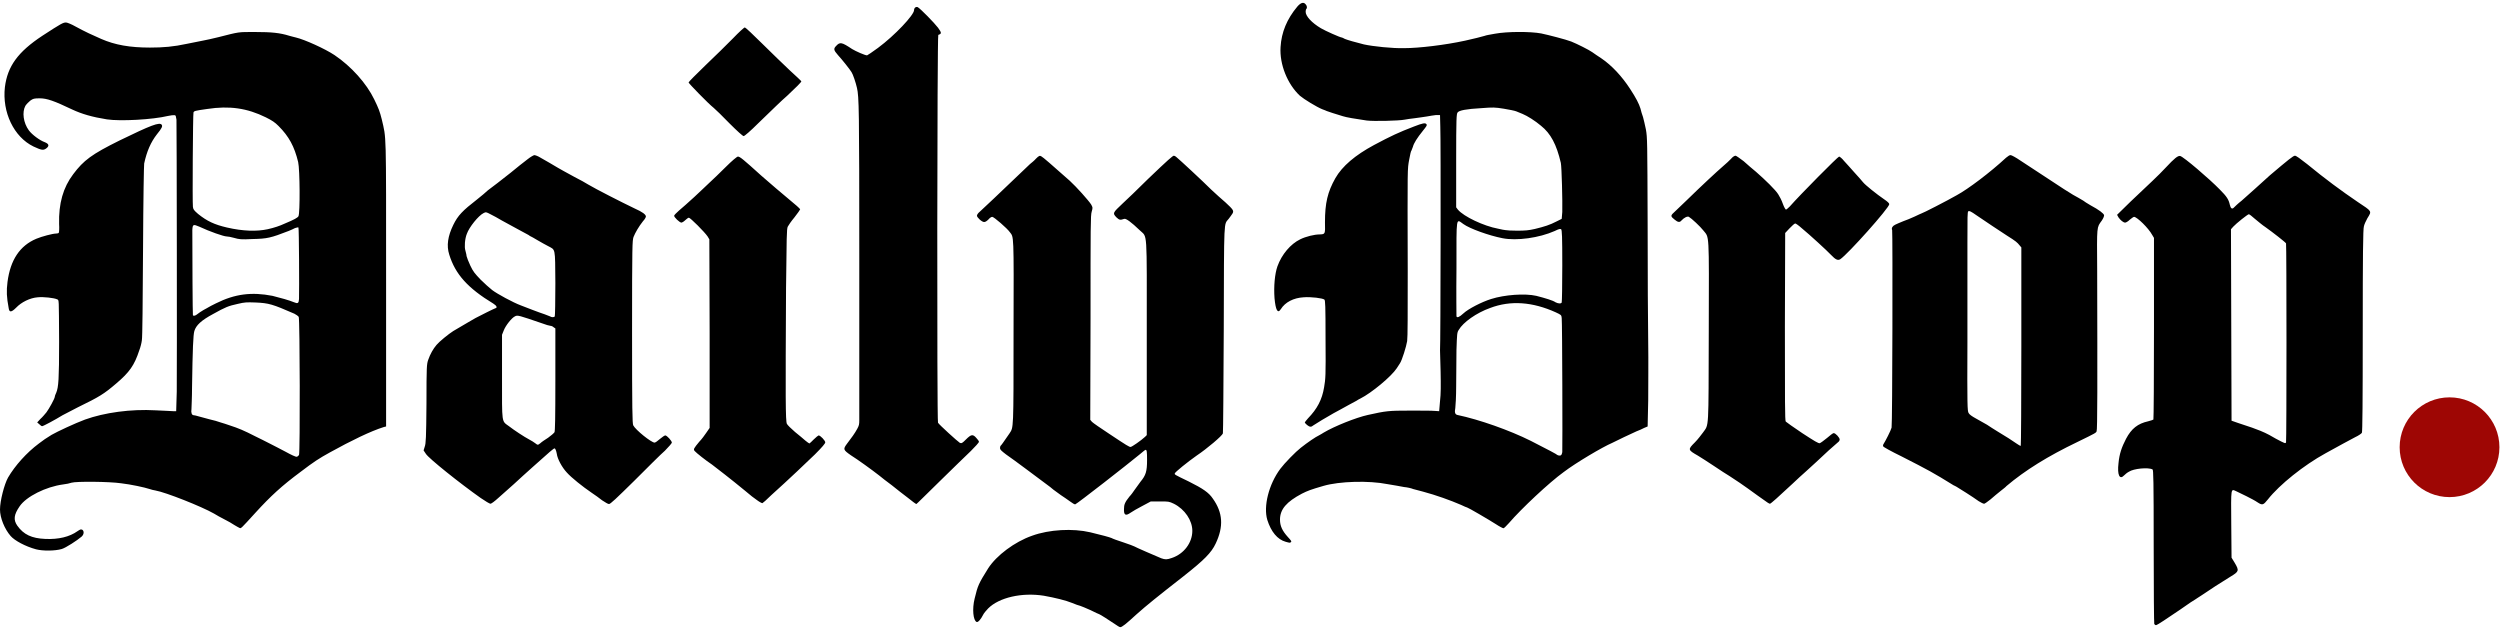
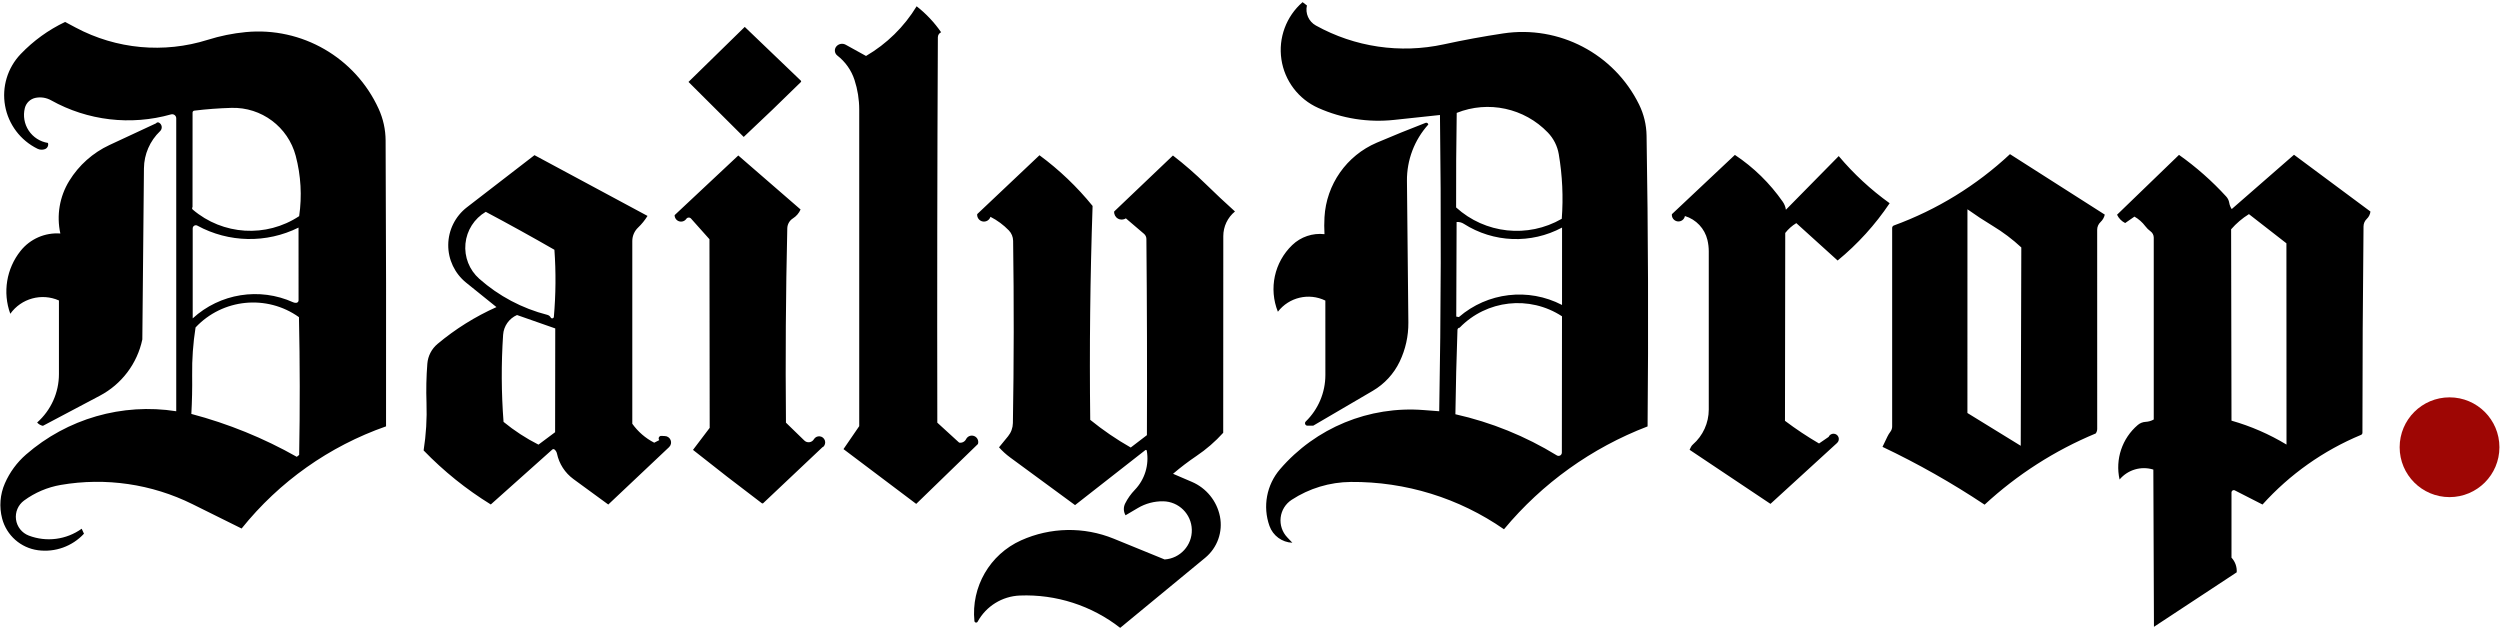
<svg xmlns="http://www.w3.org/2000/svg" viewBox="14 13 867 218" role="img" aria-label="DailyDrop.">
-   <path fill="currentColor" d="M400.6 229.4c-1.6-1.1-5.2-3.4-5.4-3.4-.1 0-1.4-.6-3-1.4-1.6-.7-3.2-1.4-3.6-1.5-.4-.1-1.7-.5-2.8-1-2.2-.9-5.9-1.8-9.8-2.5-7.6-1.2-15.5.6-19.3 4.4-.7.7-1.6 1.8-1.8 2.3-.7 1.4-1.7 2.6-2.2 2.4-1.2-.5-1.6-4.5-.7-8.1 1.1-4.6 1.4-5.2 4.7-10.5 2.9-4.5 9.2-9.2 15.2-11.3 6-2.2 14.2-2.6 20.2-1.2 4.2 1 6.7 1.7 7.4 2 .3.2 2.2.9 4.1 1.5 1.9.6 3.6 1.3 3.8 1.4 .2.2 7.6 3.4 9.3 4.1 1.4.5 2 .5 3.7-.1 4.2-1.4 7.1-5.3 7.1-9.4 0-3.6-2.6-7.5-6.4-9.4-1.7-.8-1.8-.8-4.8-.8l-3.2 0-3 1.6c-1.6.8-3.4 1.9-4 2.3-1.7 1.2-2.4.9-2.3-1.3 0-1.5.3-2.3 1.9-4.3 .6-.6 1.3-1.6 1.7-2.2 .4-.6 1.4-1.9 2.1-2.9 1.9-2.3 2.3-3.6 2.3-7.6 0-2.9-.1-3.5-.5-3.5-.2 0-1.1.8-2.2 1.7-4 3.3-21.4 16.9-22.2 17.2-.2.1-1-.4-1.8-1-.8-.6-2.3-1.6-3.2-2.2-1-.7-2.1-1.5-2.6-1.9-.4-.4-1.6-1.3-2.7-2.1-1.1-.8-4.1-3.1-6.7-5-2.7-2-5.8-4.3-7-5.1-1.7-1.3-2.1-1.7-2.1-2.2 0-.3.1-.7.2-.8 .2-.1.9-1.1 3.1-4.3 1.4-2.2 1.4-.6 1.4-35.2 .1-34.8.1-32.7-1.3-34.6-.9-1.3-5.5-5.3-6.1-5.3-.3 0-.9.4-1.3.9-.6.6-1.1.9-1.5.9-.8 0-2.5-1.6-2.5-2.2 0-.3.4-.9.9-1.3 1-.9 7.8-7.3 13.3-12.6 1.9-1.8 3.8-3.6 4.2-4 .5-.4 1.5-1.2 2.1-1.9 1-1 1.3-1.1 1.8-.8 .5.2 3.7 3 9.9 8.5 2.3 2.1 6.5 6.8 7.4 8.2 .6 1.1.6 1.1.2 2.5-.4 1.3-.4 4.8-.4 36.8l-.1 35.4 .6.7c.4.4 3 2.2 5.9 4.1 6.3 4.2 7 4.6 7.5 4.6 .4 0 3.6-2.2 5-3.5l.6-.6 0-33.8c0-38.8.3-34.5-2.5-37.3-2.8-2.7-4.7-4.1-5.3-3.9-1.5.5-1.7.4-2.7-.5-1.4-1.5-1.4-1.5 2.2-4.9 1.2-1.1 5.2-4.9 8.7-8.4 7-6.7 8.6-8.1 9-8.1 .2 0 .6.2.9.5 1 .8 9.1 8.3 12.1 11.3 1.5 1.4 3.7 3.4 4.9 4.4 2.7 2.5 3 2.9 2.4 3.9-.3.4-.8 1.2-1.3 1.8-1.7 2.2-1.6-1.2-1.7 38.2-.1 19.5-.2 35.8-.3 36.2-.2.8-5.5 5.3-9.1 7.7-3 2.1-7.6 5.8-7.6 6.2 0 .4-.3.3 4.9 2.8 4.8 2.4 6.9 3.8 8.3 5.9 3.5 4.9 3.8 9.7 1 15.6-1.5 3.2-4 5.7-11.1 11.3-9.6 7.5-12.8 10.1-16.3 13.2-3.8 3.5-5.1 4.5-5.7 4.5-.2 0-1.1-.5-1.9-1.1zM761.1 229.4c-.1-.1-.2-12.2-.2-26.9 0-23.1-.1-26.6-.4-26.7-1.5-.8-6.6-.3-8.2.8-.6.3-1.3.9-1.7 1.3-1.5 1.6-2.4-.2-1.9-4.3 .3-3.2 1.1-5.5 2.6-8.4 1.9-3.6 4.1-5.3 7.7-6.1 .8-.2 1.7-.5 1.8-.6 .1-.2.2-14.5.2-31.7l0-31.3-.6-1c-1.3-2.4-5.2-6.2-6.3-6.3-.2 0-.9.5-1.5 1-.6.6-1.3 1-1.6 1-.6 0-1.6-.8-2.3-1.8l-.5-.9 4.7-4.6c2.6-2.5 6-5.7 7.5-7.1 1.5-1.4 3.7-3.6 4.8-4.8 2.8-3 4.1-4.1 4.9-3.9 1.2.3 10.1 7.9 13.7 11.6 2.5 2.5 3.1 3.5 3.5 5.3 .3 1.3.8 1.7 1.5.9 .2-.2 1.3-1.3 2.6-2.3 1.2-1.1 3.3-2.9 4.6-4.1 1.3-1.2 3.7-3.3 5.2-4.7 6.5-5.5 8.1-6.8 8.7-6.8 .4 0 1.8 1 4.2 2.9 6.2 5.1 11.9 9.3 17.5 13.1 5.1 3.4 5 3.1 3.4 5.7-.5.9-1.1 2.2-1.2 2.8-.3.8-.4 10.2-.4 36.1 0 24.8-.1 35.2-.3 35.5-.2.3-1.2 1-2.3 1.5-1.9 1-5.8 3.1-10.3 5.6-7.5 4.1-16 10.9-20 16-1.6 2-1.9 2.1-3.6 1-.7-.5-2.4-1.4-3.8-2.1-1.3-.6-2.9-1.4-3.5-1.7-2-.9-1.9-1.6-1.8 11.4l.1 11.6 1.1 1.8c1.6 2.7 1.5 3-1.5 4.8-3.1 1.9-7.6 4.8-9.9 6.4-1 .7-2.1 1.3-2.3 1.5-.7.4-1.8 1.1-5.2 3.5-4.7 3.2-8 5.4-8.4 5.4-.2 0-.5-.2-.6-.4zM26.5 203.5c-3.7-1-7.4-3-8.8-4.6-2.1-2.4-3.7-6.3-3.7-9.2 0-3 1.5-8.8 2.8-11.1 2.4-4.1 6.4-8.6 10.7-11.8 1.7-1.3 2.3-1.7 4.4-3 1.9-1.1 8.1-4 11.6-5.3 6.7-2.4 15.8-3.7 24.5-3.2 2.8.1 5.6.3 6.1.3l1 0 .2-6.8c.1-6.6 0-93-.1-94.3-.1-.3-.1-.8-.2-1 0-.7-.6-.7-2.7-.3-5.4 1.3-16.6 1.9-21.2 1.2-5.1-.8-8.8-1.9-12-3.4-6.3-3-8.8-3.9-11.3-3.9-2 0-2.3.1-3.3.8-.5.4-1.3 1.2-1.7 1.8-1.2 2.2-.7 5.9 1.2 8.5 1.1 1.5 3.8 3.5 5.5 4.1 1.5.6 1.7 1.3.5 2.2-1 .7-1.6.6-4.4-.7-6.8-3.3-10.9-11.9-9.9-20.6 .9-7.2 4.5-12.2 13-17.8 6.6-4.3 7.2-4.6 8.2-4.6 .4 0 1.9.6 3.3 1.4 3.3 1.8 5.9 3 8.9 4.3 4.8 2.1 10 3 16.9 3 4.6 0 8.2-.3 12.8-1.3 1.9-.4 4.4-.9 5.5-1.1 1-.2 3.5-.7 5.4-1.2 7.5-1.9 6.7-1.8 12.8-1.8 5.7 0 8.6.3 11.8 1.3 .6.2 1.6.4 2.3.6 3 .7 10.1 3.9 13.4 6.1 5.8 3.9 11.1 9.8 13.8 15.4 1.5 3.1 1.9 4.1 2.6 6.9 1.6 7 1.5 2.6 1.5 57.1l0 49.4-.8.2c-4.5 1.4-11.3 4.7-18.7 8.8-3.8 2.1-5.5 3.2-10.1 6.7-6.6 4.9-10.4 8.4-15.7 14.2-5.1 5.6-5 5.5-5.5 5.3-.3-.1-1.1-.6-1.8-1-.7-.5-2.3-1.4-3.5-2-1.2-.6-2.8-1.5-3.6-2-4.4-2.5-16.8-7.4-20.3-8-.6-.1-1.5-.3-2-.5-1.8-.6-6.5-1.6-9.9-2-4.1-.6-15.5-.7-17.2-.2-.5.2-1.9.5-2.9.6-6 .8-12.8 4.2-15.1 7.6-2 2.9-2.2 4.7-.8 6.7 2.2 3.1 5 4.4 9.7 4.6 4.6.2 8.4-.7 11.2-2.7 .9-.6 1.1-.7 1.6-.5 .7.4.7 1.6-.2 2.4-1.5 1.3-5.5 3.9-6.9 4.3-2.4.7-6.6.7-8.9.1zM459.9 200.9c-2.9-.8-5.1-3.5-6.4-7.6-1.4-4.7.5-12.3 4.5-17.7 1.4-1.9 5.4-6 7.1-7.3 2.4-1.9 5.2-3.8 6.3-4.3 .5-.3 1.3-.7 1.7-1 3.7-2.2 11.2-5.2 15.3-6.1 6.3-1.4 7.2-1.5 14.5-1.5 3.8 0 7.7 0 8.6.1l1.6.1 .3-3.5c.3-2.5.3-5.4.2-10.3-.1-3.8-.2-7.1-.2-7.3 .2-1.2.3-73.9.1-77.4l-.1-4.2-1.4 0c-.8.1-2.2.3-3.2.5-1.1.2-2.9.4-4.2.6-1.3.1-2.8.4-3.5.5-2 .4-10.7.6-13.1.3-4.1-.6-7.1-1.1-8.3-1.5-2.7-.8-5.1-1.6-5.6-1.8-.2-.1-.9-.4-1.5-.6-2-.8-6.4-3.5-7.8-4.7-4.3-4-7.1-10.9-6.7-16.9 .3-5.1 2.2-9.7 5.8-14 1.2-1.4 2.2-1.7 2.9-.8 .5.5.6 1.4.2 1.6-.1.1-.2.6-.2 1 0 1.5 2.1 3.8 5.3 5.7 1.5.9 6.7 3.2 7.2 3.2 .1 0 .6.2 1.1.5 1 .4 3.4 1.1 6.6 1.9 3.2.7 9.9 1.4 13.9 1.3 5.2 0 14.3-1.1 21.2-2.6 2-.4 6.7-1.6 6.9-1.7 .1-.1 1.6-.4 3.4-.7 4.3-.8 12.4-.8 16.1-.1 2.4.5 8.6 2.1 10.4 2.8 2 .8 6.2 2.9 7.3 3.7 .7.5 2 1.4 3.1 2.1 3.7 2.5 7.2 6.3 10 10.6 2.1 3.2 3.1 5.2 3.6 6.8 .2.9.6 2.2.9 3 .2.8.7 2.7 1 4.3 .5 2.9.5 3.7.6 33 0 16.5.1 34.9.2 41 .1 6 0 15 0 20l-.2 9-1.2.5c-.6.3-1.8.9-2.7 1.2-.9.4-2.8 1.3-4.3 2-1.4.7-3.3 1.6-4.1 2-3.3 1.4-12.6 6.9-16.8 10.1-5 3.6-14.7 12.7-19 17.7-.9 1-1.7 1.8-1.9 1.8-.2 0-1.4-.6-2.6-1.4-2.5-1.6-9.7-5.8-10-5.8-.1 0-1.1-.4-2.1-.9-3.7-1.6-8.7-3.4-13.2-4.6-1.2-.3-2.7-.7-3.4-.9-.7-.3-2.1-.6-3.2-.7-1.1-.2-3.7-.7-5.7-1-6.5-1.3-16.7-1-22.2.6-4.5 1.3-5.5 1.7-7.5 2.7-5.3 2.8-7.6 5.4-7.6 9 0 2.2.8 3.9 2.7 6 1.2 1.3 1.4 1.6 1.1 1.8-.4.3-.3.3-1.8-.1zM180.7 185.7c-7.1-5-18-13.7-19-15.3l-.8-1.2 .4-1.3c.4-1.1.5-2.9.6-14.9 0-13.2.1-13.7.6-15.2 .7-2 1.7-3.8 2.9-5.2 .9-1.1 4.2-3.8 5.8-4.8 5-2.9 6.4-3.8 7.7-4.5 1.9-1 6.3-3.2 6.9-3.4 .8-.2.4-.9-.7-1.6-8.9-5.4-13.2-10.2-15.3-17-1-3.1-.5-6.4 1.4-10.3 1.6-3.3 3.3-5 8.2-8.8 1.5-1.2 3.2-2.6 3.8-3.2 .7-.5 2.1-1.6 3.3-2.5 1.2-.9 3.2-2.5 4.6-3.6 1.3-1.1 2.8-2.3 3.2-2.6 .5-.4 1.7-1.3 2.7-2.1 1-.8 2.1-1.4 2.3-1.4 .3 0 1.2.3 2 .8 1.6.9 4.9 2.8 6.2 3.6 1.5.9 2 1.1 5.6 3.1 2 1 4.1 2.2 4.9 2.7 2.5 1.5 11.5 6.1 16.1 8.3 2.7 1.2 3.9 2.1 3.9 2.8 0 .2-.4 1-1 1.6-1.5 1.9-2.7 4-3.3 5.5-.4 1.3-.5 2.3-.5 33 0 27.3.1 31.6.4 32.3 .8 1.6 6.3 6 7.4 6 .3 0 1.1-.6 1.9-1.3 .7-.6 1.6-1.2 1.8-1.2 .6 0 2.3 1.9 2.3 2.5 0 .2-1.1 1.5-2.4 2.8-1.4 1.2-6.1 5.9-10.6 10.4-6.4 6.3-8.3 8.1-8.8 8.1-.4 0-1.3-.6-2.4-1.3-.9-.7-2.5-1.9-3.6-2.6-3.1-2.1-7.1-5.3-8.6-7-1.7-1.8-3.3-4.8-3.5-6.5-.2-1.1-.5-1.9-.8-1.9-.3 0-1.7 1.2-7.6 6.5-1.9 1.7-4.9 4.4-6.5 5.9-1.7 1.5-4.2 3.7-5.4 4.8-1.2 1.1-2.4 2-2.7 2-.3 0-1.8-.9-3.4-2zM328.8 185.6c-1.5-1.1-4-3.1-5.5-4.3-1.6-1.2-3.6-2.7-4.4-3.4-2.7-2.1-7.4-5.5-9.8-7-2.7-1.9-2.8-2.1-1.3-4.1 1.4-1.8 2.7-3.6 3.5-5.1 .6-1.1.7-1.5.7-3 0-1 0-26.1 0-55.7 0-52.7-.1-56.4-.8-59.5-.4-1.8-1.4-4.8-1.9-5.5-.6-1-3.4-4.5-4.7-5.9-1.5-1.7-1.6-2.2-.6-3.2 1.3-1.4 1.9-1.3 5.5 1.1 1.3.8 4.5 2.2 5.2 2.2 .1 0 1.9-1.2 3.8-2.6 5.8-4.3 12.5-11.4 12.5-13.1 0-.8.7-1.3 1.3-1 1 .6 5.7 5.4 7 7.1 1.3 1.8 1.3 2.1.1 2.5-.4.1-.5 133.7-.1 134.5 .4.7 6.8 6.5 7.6 7 .6.2.8.1 2.1-1.2 1.8-1.8 2.4-1.9 3.6-.5 .5.5.9 1.1.9 1.3 0 .3-1.3 1.7-2.8 3.2-1.6 1.5-6.4 6.2-10.8 10.5-4.4 4.3-8 7.9-8.1 7.9-.2 0-1.5-1-3-2.2zM627 187.3c-.3-.2-1.9-1.3-3.4-2.4-5.2-3.8-8.2-5.8-9.8-6.8-.9-.5-3.3-2.1-5.4-3.5-2.1-1.4-4.6-3-5.6-3.6-3.5-2-3.5-2.1-1-4.6 1-1 2.2-2.6 2.8-3.4 2.1-3 1.9-.2 2-35.2 .1-35.1.2-32.2-1.9-34.9-1-1.3-4.1-4.2-5-4.7-.5-.3-1.7.3-2.6 1.3-.6.7-1.2.6-2.3-.3-1.4-1.1-1.5-1.4-.4-2.4 .5-.5 2.6-2.5 4.6-4.4 4.8-4.7 10.5-10 12.6-11.8 1-.8 2.2-2 2.7-2.5 .6-.7 1.2-1.1 1.6-1.1 .2 0 1.5.9 2.8 1.9 1.2 1.1 3.2 2.8 4.3 3.7 3.1 2.7 6.8 6.3 7.7 7.8 .4.6 1.2 2.1 1.6 3.3 .4 1.1.9 2 1.1 2 .1 0 .7-.5 1.3-1.1 3.7-4.2 16.7-17.3 17.1-17.3 .2 0 1 .6 1.7 1.5 .8.8 2.4 2.7 3.6 4 1.3 1.4 2.6 2.9 3 3.4 .8 1 4.8 4.2 7.3 5.9 1.2.8 1.8 1.4 1.8 1.7 0 1.3-14.4 17.4-17 19.1-.8.5-1.6.2-3.2-1.5-1.3-1.4-7.4-7-10.2-9.3-1-.9-2-1.6-2.2-1.6-.3 0-1.1.8-2 1.7l-1.5 1.6-.1 32.5c0 25.6 0 32.6.3 32.9 .2.2 2.7 2 5.7 4 4.3 2.8 5.6 3.6 6.1 3.5 .3-.1 1.4-.9 2.5-1.8 1-.9 2.1-1.7 2.3-1.7 .7 0 2.1 1.6 2.1 2.2 0 .3-.2.7-.5.9-.2.2-1.7 1.5-3.3 2.9-3.8 3.6-5.2 4.8-7.8 7.2-1.2 1.1-3.4 3-4.8 4.4-4.7 4.4-7.6 7-7.8 6.9-.1 0-.5-.2-.8-.4zM700.2 186.8c-1.9-1.4-7-4.6-7.7-5-.3-.2-.8-.4-1-.5-7.1-4.4-8.6-5.2-18-10-3.5-1.7-6.4-3.3-6.4-3.5-.1-.2-.1-.5.1-.8 .6-.9 2.6-4.8 2.8-5.7 .3-1.1.4-67.6.2-68.5-.2-.4-.1-.8.1-1.1 .4-.6.9-.8 3.8-2 .9-.3 2.6-1 3.9-1.6 1.3-.6 2.3-1.1 2.4-1.1 .3 0 8.9-4.4 12.2-6.3 3.9-2.1 11.6-7.9 17.1-13 .6-.5 1.3-1 1.6-.9 .3 0 1.8.8 3.4 1.9 15.9 10.5 17.8 11.7 20.1 12.9 .7.4 1.5.9 1.7 1 .2.2 1.3.9 2.5 1.6 3 1.6 4.5 2.8 4.7 3.4 0 .4-.2 1-.8 1.9-1.8 2.5-1.7 1.6-1.6 17.2 .1 39.4.1 55.4-.2 55.9-.1.3-.5.6-.9.8-.3.2-2.9 1.5-5.8 2.9-10.2 4.9-18.1 9.8-24.6 15.3-.1.2-1 .9-1.9 1.6-1 .8-2.6 2.1-3.6 3-1 .8-2 1.5-2.2 1.5-.3 0-1.1-.4-1.9-.9zM276.6 186.5c-.8-.5-2.7-2-4.2-3.3-5.1-4.2-9.8-7.8-11.5-9.1-2.1-1.4-5.4-4-6-4.7-.5-.6-.3-.9 1.6-3.2 .8-.8 1.9-2.3 2.5-3.2l1.1-1.6 0-32.7-.1-32.7-.6-1c-1-1.5-6-6.5-6.5-6.5-.2 0-.8.4-1.3.9-.5.5-1.1.8-1.3.8-.6 0-2.6-1.9-2.5-2.4 0-.2.8-1 1.7-1.8 .9-.7 3.3-2.9 5.3-4.7 2-1.9 4.4-4.1 5.3-5 1-.9 3.5-3.3 5.5-5.3 2.3-2.3 4-3.7 4.3-3.7 .7 0 1.8.9 8.1 6.6 3.1 2.7 7.4 6.4 9.6 8.2 2.1 1.7 3.9 3.3 3.9 3.5 0 .1-.9 1.4-2 2.8-1.1 1.3-2.1 2.8-2.3 3.2-.4.7-.4 4-.6 21.3-.2 38.2-.2 46.2.3 47.1 .2.4 1.4 1.6 2.8 2.8 1.3 1.1 3 2.4 3.6 3 .6.5 1.3 1 1.4 1 .1 0 .8-.7 1.5-1.4 .8-.8 1.6-1.4 1.7-1.4 .6 0 2.3 1.8 2.3 2.4 0 .4-1 1.6-3.6 4.2-4.6 4.4-8.5 8.1-10.6 10-.9.8-2.9 2.6-4.5 4.1-1.6 1.6-3 2.8-3.1 2.8-.2 0-1-.4-1.8-1zM117.7 170.8c.4-.9.3-47.2-.1-47.9-.2-.3-.9-.8-1.5-1.1-7.6-3.3-8.8-3.7-13.6-3.9-3-.1-3.6-.1-6.1.5-3.2.7-4.2 1.1-8.5 3.5-4.1 2.2-5.9 3.9-6.5 5.9-.4 1.4-.6 6.1-.8 19.4 0 3.7-.2 7.1-.2 7.7-.2 1.2.1 2.1.8 2.1 .3 0 1 .2 1.7.4 .7.2 2.3.6 3.7 1 1.4.3 3.1.8 3.9 1.1 .8.2 2.2.7 3.1 1 3.1 1 5 1.8 8.9 3.8 1.4.7 3.7 1.8 5 2.5 1.3.6 3.8 2 5.6 2.9 1.8 1 3.5 1.8 3.8 1.7 .2 0 .6-.3.8-.6zM555.8 169.8c.1-1.5 0-45-.2-46.5-.1-1.1-.2-1.1-2.1-2-8-3.6-15.6-4.2-22.7-1.5-4.8 1.7-9.4 5-10.9 7.6-.6.9-.6 1.3-.8 7 0 3.3-.1 8.9-.1 12.5 0 3.5-.2 7-.3 7.6-.3 1.5-.1 2.2.7 2.4 7.6 1.6 18.1 5.3 25.5 9 5.9 3 9.1 4.7 9.2 4.9 .1.1.5.2.9.2 .5-.1.6-.3.8-1.2zM715 133.1l0-34.3-.6-.7c-.8-1-1.2-1.4-4.4-3.4-3.1-2-6.8-4.5-10.5-7-2-1.4-2.6-1.7-2.9-1.4-.3.2-.3 1.9-.3 11 0 6 0 21.5 0 34.5-.1 21.8 0 23.8.4 24.4 .2.5 1.2 1.2 2.5 1.9 1.2.7 2.9 1.6 3.9 2.2 1.9 1.3 5.4 3.4 7.5 4.7 .8.5 2 1.3 2.7 1.8 .7.5 1.4.9 1.5.8 .1-.1.2-15.6.2-34.5zM201.4 166.7c.4-.4 1.6-1.2 2.7-1.9 1-.7 2-1.6 2.2-1.9 .2-.4.3-4.9.3-18.3l0-17.7-.6-.4c-.3-.3-.8-.5-1.1-.5-.3 0-1.7-.4-3-.9-7.9-2.7-8.4-2.9-9.3-2.4-1.1.5-3.2 3.1-3.9 4.9l-.6 1.5 0 14.5c0 16.6-.2 15.3 2.4 17.2 1.8 1.4 5.3 3.7 7 4.6 .8.4 1.7 1 2.1 1.3 .9.7.9.7 1.8 0zM806.8 166.4c.2-.6.2-68.7 0-69-.2-.4-4.7-3.9-7.1-5.6-1.1-.7-2.7-2.1-3.7-2.9-1-.9-1.9-1.6-2.1-1.6-.4 0-4.4 3.2-5.4 4.3l-.8.9 .1 33.2 .1 33.2 2.3.8c3.5 1.1 6.8 2.3 7.7 2.7 .4.2 1.1.5 1.6.7 .5.2 2.2 1.1 3.7 2 3.2 1.7 3.4 1.8 3.6 1.3zM467.3 160.4c-.5-.4-.8-.8-.8-.9 0-.1.5-.7 1.1-1.4 3.2-3.3 4.9-6.5 5.6-10.8 .5-2.9.6-4 .5-16.5 0-12.1-.1-13.6-.4-13.9-.6-.5-4.6-1-7.2-.8-3.5.2-6.4 1.7-7.9 4.1-1.1 1.7-1.8.4-2.2-3.8-.3-4.1.1-8.4 1-11 1.5-4.2 4.6-7.8 7.9-9.4 2-1 5-1.7 6.7-1.7 2-.1 2 0 1.9-4.2 0-6.7.9-10.5 3.6-15.3 2.4-4.2 6.9-8 13.4-11.5 6-3.2 8.6-4.4 13.8-6.4 3.1-1.2 4-1.4 4.4-.8 .3.3 0 .7-1.2 2.2-2.1 2.6-3.2 4.4-3.5 5.6-.2.5-.4 1.1-.5 1.3-.2.1-.5 1.6-.8 3.2-.6 3.4-.6 1.6-.5 38.6 0 14.4 0 23.1-.2 24.3-.3 1.9-1.8 6.7-2.5 7.7-.2.3-.7 1.1-1.1 1.7-1.9 2.9-8.8 8.6-12.6 10.5-.4.2-1 .5-1.4.8-.4.2-1.6.9-2.6 1.4-1.1.6-2.4 1.3-2.9 1.6-.6.3-1.6.9-2.4 1.3-2 1.1-6.3 3.7-7 4.2-.8.7-1.3.6-2.2-.1zM27.6 160.1l-.7-.6 1.1-1.2c.7-.6 1.6-1.7 2.1-2.3 .9-1.2 2.9-4.8 2.9-5.4 0-.2.2-.8.5-1.4 .8-1.9 1-4.8 1-17.7-.1-15.6 0-14.3-.7-14.7-1.1-.5-4.7-.9-6.7-.7-2.7.2-5.7 1.7-7.5 3.6-1.7 1.7-2.4 1.7-2.6.1-.7-3.7-.8-5.9-.4-9 1-7.7 4.3-12.6 10-15 1.9-.8 5.7-1.8 6.8-1.8 .5 0 .9-.1 1-.3 .1-.2.2-1.5.1-3-.2-7.1 1.4-12.7 4.9-17.3 3.6-4.8 6.4-6.9 16.1-11.7 10.7-5.2 13.9-6.5 14.6-5.4 .3.5.1 1.1-1.7 3.3-2.1 2.7-3.5 5.9-4.4 10.1-.1.8-.3 11.3-.4 30.5-.1 17.2-.2 29.8-.4 30.8-.1.9-.5 2.5-.9 3.5-1.7 5.2-3.4 7.6-8 11.5-4.2 3.6-5.8 4.6-13.4 8.3-2.1 1.1-4.4 2.3-5.2 2.7-2.6 1.6-6.7 3.8-7.1 3.8-.2 0-.6-.3-1-.7zM206.4 122.7c.1-.2.2-5.3.2-11.5-.1-12.7.1-11.4-2.6-12.9-.8-.4-2.4-1.3-3.6-2-1.2-.7-2.2-1.3-2.3-1.3-.1 0-.4-.2-.8-.5-.4-.2-2-1.1-3.7-2-1.6-.9-4.1-2.2-5.5-3-1.3-.8-3.2-1.8-4-2.2-1.5-.8-1.6-.8-2.4-.4-1.8.9-5 4.9-5.8 7.2-.7 1.7-.9 4.6-.5 5.8 .1.5.4 1.4.4 1.9 .1.5.7 2 1.3 3.3 1 2.1 1.5 2.7 3.6 4.9 1.3 1.3 3.1 2.9 4 3.6 1.7 1.3 7.2 4.3 9.9 5.3 1.8.7 6.4 2.5 8.3 3.1 .8.3 1.5.6 1.8.7 .6.4 1.5.4 1.7 0zM521.5 121.7c1.7-1.6 6.4-4 9.6-5 4.7-1.5 11.8-2 15.7-1.1 3.1.8 5.8 1.6 6.6 2.2 .9.5 2 .6 2.2.1 .1-.3.2-6 .2-12.8 0-10.2-.1-12.3-.4-12.6-.3-.2-.8-.1-2.2.6-5.4 2.4-13.2 3.5-18.2 2.5-4.6-.9-11.3-3.3-13.5-4.9-2.6-1.8-2.4-3.2-2.4 15.4-.1 9 0 16.4 0 16.6 .2.6 1 .3 2.4-1zM82.5 121.9c.3-.3 1.3-.9 2.1-1.4 .8-.4 1.6-.9 1.8-1 .1-.1 1.3-.7 2.5-1.3 6.6-3.3 12.4-4 19.6-2.6 2.5.6 6 1.6 7.4 2.2 1.4.6 1.7.4 1.8-1.1 .1-3.4 0-24.6-.2-24.8-.1-.1-.6 0-1.2.2-.5.3-1.5.7-2.2 1-6.2 2.4-7.4 2.7-12.6 2.8-3.9.2-4.6.1-6.3-.4-1-.3-2.2-.5-2.6-.5-1 0-5.9-1.7-9.5-3.4-2.1-.9-2.3-.8-2.4 1.2 0 9.4.1 29.3.2 29.5 .2.4.9.2 1.6-.4zM106.8 92.5c2.3-.5 4.3-1.2 5.8-1.9 3.6-1.5 4.6-2.1 4.9-2.6 .6-1 .5-16.3-.1-18.8-1.3-5.4-3.2-8.9-6.8-12.5-1.3-1.3-2.2-1.9-4.4-3-6.5-3.2-12.6-4.1-20.4-2.9-4.3.6-4.5.7-4.7 1.2-.2.5-.4 31.2-.2 32.7 .1.9.3 1.2 1.8 2.5 3.1 2.5 5.7 3.7 10 4.7 5.6 1.3 10.4 1.4 14.1.6zM546.3 92.4c3.3-.8 5.2-1.4 7.5-2.6l1.8-.9 .2-2.4c.1-3.7-.2-15.5-.5-17-1.5-6.4-3.5-10.2-6.9-12.9-2-1.7-4.7-3.4-6.4-4.1-.8-.3-1.8-.7-2.2-.9-.5-.2-2.4-.6-4.3-.9-3.1-.5-3.7-.5-7.7-.2-5.4.3-7.8.8-8.3 1.5-.4.5-.5 1.9-.5 16.7l0 16.2 .6.8c2 2.4 9 5.7 13.9 6.6 1.2.3 2.4.5 2.6.5 .3.1 2.1.2 4 .2 2.9 0 4-.1 6.2-.6zM267 55.8c-2.4-2.5-4.9-4.9-5.5-5.4-1.8-1.4-8.7-8.5-8.7-8.8 0-.2 2.6-2.8 5.8-5.9 3.2-3 7.5-7.3 9.6-9.4 2-2.1 3.9-3.8 4.1-3.8 .2 0 2.9 2.5 6 5.6 3.1 3.1 7.4 7.2 9.6 9.3 2.2 2 4 3.7 4 3.8 .1.2-1.9 2.2-4.9 5-2.2 1.9-4.6 4.3-10.1 9.6-2.6 2.6-4.7 4.4-5 4.4-.3 0-2.2-1.7-4.9-4.4z" />
+   <path fill="currentColor" d="M417.89 207.02A10.09 10.09 0 0 0 427.32 196.69A10.09 10.09 0 0 0 417.38 186.85A16.74 16.74 0 0 0 408.63 189.17L404.34 191.7A4.28 4.28 0 0 1 404.2 187.62A19.23 19.23 0 0 1 407.55 182.89A15.71 15.71 0 0 0 411.7 169.29A0.31 0.31 0 0 0 411.51 169.06A0.31 0.31 0 0 0 411.2 169.1L386.83 188.17L364.33 171.65A24.9 24.9 0 0 1 360.46 168.13L363.6 164.29A7.43 7.43 0 0 0 365.27 159.72A2012.6 2012.6 0 0 0 365.35 96.5A5.28 5.28 0 0 0 363.87 92.91A24.09 24.09 0 0 0 357.49 88.19A2.36 2.36 0 0 1 354.77 89.8A2.36 2.36 0 0 1 352.89 87.26L374.49 66.84A100.33 100.33 0 0 1 392.91 84.42A1608.38 1608.38 0 0 0 392.09 158.6A103.02 103.02 0 0 0 406.14 168.2L411.75 163.91A5226.14 5226.14 0 0 0 411.57 95.85A2.34 2.34 0 0 0 410.74 94.09L404.45 88.72A2.62 2.62 0 0 1 401.68 88.8A2.62 2.62 0 0 1 400.39 86.35L420.77 66.93A127.76 127.76 0 0 1 432.15 76.83A335.11 335.11 0 0 0 442.29 86.34A11.02 11.02 0 0 0 438.24 94.88L438.21 163.09A50.71 50.71 0 0 1 428.92 171.14A89.59 89.59 0 0 0 420.81 177.31L427.34 180.11A16.58 16.58 0 0 1 437.07 192.07A14.83 14.83 0 0 1 431.96 206.44L402.48 230.74A53.14 53.14 0 0 0 367.69 219.53A17.48 17.48 0 0 0 353.04 228.61A0.59 0.59 0 0 1 352.4 228.9A0.59 0.59 0 0 1 351.93 228.38A27.67 27.67 0 0 1 368.12 200.39A40.78 40.78 0 0 1 400.25 199.82ZM760.92 158.48V95.39A2.68 2.68 0 0 0 759.8 93.22A8.42 8.42 0 0 1 758 91.45A12.45 12.45 0 0 0 754.23 88.12L751.01 90.35A6.13 6.13 0 0 1 748.19 87.47L769.68 66.71A102.39 102.39 0 0 1 786.05 81.16A4.15 4.15 0 0 1 787.09 83.29A5.6 5.6 0 0 0 787.96 85.51L809.56 66.67L836.07 86.36A4.15 4.15 0 0 1 834.8 88.91A3.63 3.63 0 0 0 833.67 91.5A6883.42 6883.42 0 0 0 833.29 163.09A0.79 0.79 0 0 1 832.8 163.82A95.21 95.21 0 0 0 798.64 187.97L789.02 183.06A0.79 0.79 0 0 0 788.25 183.09A0.79 0.79 0 0 0 787.88 183.76V206.39A6.8 6.8 0 0 1 789.69 211.48L760.99 230.38L760.78 175.85A11.04 11.04 0 0 0 749.07 179.29A19.29 19.29 0 0 1 755.4 160.37A4.54 4.54 0 0 1 758.1 159.3A6.35 6.35 0 0 0 760.92 158.48ZM75.12 155.62V54.03A1.42 1.42 0 0 0 74.56 52.9A1.42 1.42 0 0 0 73.32 52.67A54.76 54.76 0 0 1 31.71 47.78A7.9 7.9 0 0 0 26.39 46.92A4.82 4.82 0 0 0 22.61 50.49A9.83 9.83 0 0 0 23.96 58.3A9.83 9.83 0 0 0 30.63 62.57A1.73 1.73 0 0 1 29.58 64.72A3.28 3.28 0 0 1 27.01 64.59A20.66 20.66 0 0 1 15.76 49.66A20.66 20.66 0 0 1 21.16 31.76A52.62 52.62 0 0 1 36.58 20.61L40.28 22.58A59.41 59.41 0 0 0 86.04 26.81A64.32 64.32 0 0 1 99.23 24.13A45.86 45.86 0 0 1 145.31 50.73A26.73 26.73 0 0 1 147.73 61.71A14488.32 14488.32 0 0 1 147.88 160.86A111.39 111.39 0 0 0 97.79 196.29L80.75 187.84A74.45 74.45 0 0 0 35.09 181.17A30.2 30.2 0 0 0 22.34 186.59A6.98 6.98 0 0 0 19.55 193.15A6.98 6.98 0 0 0 23.98 198.74A19.54 19.54 0 0 0 42.33 196.36L43.12 198.09A18.41 18.41 0 0 1 27.18 203.82A14.9 14.9 0 0 1 14.74 192.83A18.66 18.66 0 0 1 15.7 180.61A28.26 28.26 0 0 1 23.03 170.63A64.21 64.21 0 0 1 75.12 155.62ZM513.12 155.62A3310.65 3310.65 0 0 0 513.38 52.88L497.49 54.58A51.13 51.13 0 0 1 471.18 50.44A21.99 21.99 0 0 1 458.39 33.59A21.99 21.99 0 0 1 465.73 13.75L467.24 14.89A6.33 6.33 0 0 0 470.33 21.84A63.58 63.58 0 0 0 514.7 28.38A323.33 323.33 0 0 1 535.32 24.59A45.03 45.03 0 0 1 582.43 49.24A25.41 25.41 0 0 1 585.03 60.04A3856.33 3856.33 0 0 1 585.38 160.88A121.12 121.12 0 0 0 535.58 196.55A91.73 91.73 0 0 0 482.46 180.14A38.12 38.12 0 0 0 461.94 186.34A8.53 8.53 0 0 0 458.13 192.5A8.53 8.53 0 0 0 460.43 199.37L462.19 201.22A8.78 8.78 0 0 1 454.25 195.39A19.91 19.91 0 0 1 457.92 175.72A59.57 59.57 0 0 1 507.74 155.21ZM160.91 169.21A86.98 86.98 0 0 0 161.91 152.69A119.97 119.97 0 0 1 162.2 139.13A9.96 9.96 0 0 1 165.74 132.27A87.36 87.36 0 0 1 186.17 119.5L175.66 111.03A16.65 16.65 0 0 1 169.45 97.9A16.65 16.65 0 0 1 175.92 84.89L199.36 66.81L238.56 87.88A20.23 20.23 0 0 1 235.28 91.93A6.45 6.45 0 0 0 233.28 96.6V159.96A21.36 21.36 0 0 0 240.88 166.53L242.64 165.63A0.89 0.89 0 0 1 242.53 164.63A0.89 0.89 0 0 1 243.42 164.17A8.13 8.13 0 0 0 244.48 164.22A2.22 2.22 0 0 1 246.57 165.61A2.22 2.22 0 0 1 246.04 168.06L224.95 187.97L212.87 179.14A14.7 14.7 0 0 1 207.16 170.32A2.55 2.55 0 0 0 206.31 168.89A0.59 0.59 0 0 0 205.53 168.91L184.21 187.95A120.2 120.2 0 0 1 160.91 169.21ZM331.74 187.75L306.52 168.75L311.98 160.79V51.02A33.17 33.17 0 0 0 310.34 40.71A17.59 17.59 0 0 0 304.38 32.26A2.2 2.2 0 0 1 303.54 30.75A2.2 2.2 0 0 1 304.05 29.1A2.6 2.6 0 0 1 307.28 28.51L314.34 32.41A50.15 50.15 0 0 0 331.89 15.18A41.14 41.14 0 0 1 340.38 24.18A1.92 1.92 0 0 0 339.25 25.92A20018.1 20018.1 0 0 0 339.06 159.58L346.63 166.5A2.23 2.23 0 0 0 349.03 165.31A2.23 2.23 0 0 1 351.86 164.23A2.23 2.23 0 0 1 353.15 166.98ZM633.12 93.79L633.03 158.94A120.26 120.26 0 0 0 644.84 166.8L648.16 164.52A1.85 1.85 0 0 1 649.9 163.41A1.85 1.85 0 0 1 651.59 164.6A1.85 1.85 0 0 1 651.1 166.62L628 187.74L599.95 168.99L600.42 168.02A2.69 2.69 0 0 1 601.07 167.17A16.1 16.1 0 0 0 606.6 155.02V100.18A17.09 17.09 0 0 0 606.14 96.23A11.44 11.44 0 0 0 598.33 87.92A2.29 2.29 0 0 1 595.76 89.78A2.29 2.29 0 0 1 593.81 87.28L615.66 66.72A62.22 62.22 0 0 1 632.25 82.95A6.4 6.4 0 0 1 633.35 85.74L651.67 67.13A96.83 96.83 0 0 0 669.33 83.48A92.03 92.03 0 0 1 651.29 103.35L636.96 90.38A14.24 14.24 0 0 0 633.12 93.79ZM740.8 163.32A130.63 130.63 0 0 0 702.26 188.02A283.39 283.39 0 0 0 666.85 167.97L668.55 164.42A9.35 9.35 0 0 1 669.58 162.74A3 3 0 0 0 670.2 160.91V92.05A0.9 0.9 0 0 1 670.79 91.2A118.67 118.67 0 0 0 711.06 66.46L743.94 87.43A5.04 5.04 0 0 1 742.46 90.01A3.67 3.67 0 0 0 741.3 92.69L741.31 161.74A2.7 2.7 0 0 1 740.8 163.32ZM260.12 161.38L260.04 95.96L253.64 88.79A1.04 1.04 0 0 0 252.8 88.45A1.04 1.04 0 0 0 252.01 88.9A2.22 2.22 0 0 1 249.51 89.75A2.22 2.22 0 0 1 247.96 87.61L270.04 66.92L291.64 85.65A6.93 6.93 0 0 1 288.98 88.74A4.2 4.2 0 0 0 287.03 92.2A2075.15 2075.15 0 0 0 286.57 159.58L292.95 165.78A2.12 2.12 0 0 0 294.71 166.36A2.12 2.12 0 0 0 296.25 165.34A2.11 2.11 0 0 1 298.31 164.32A2.11 2.11 0 0 1 300.08 165.78A2.11 2.11 0 0 1 299.47 168A0.2 0.2 0 0 1 299.23 168.01A0.2 0.2 0 0 1 299.15 167.79A0.2 0.2 0 0 1 299.35 167.65A0.2 0.2 0 0 1 299.53 167.81L278.68 187.5A0.36 0.36 0 0 1 278.22 187.53A1161.27 1161.27 0 0 1 254.33 169.02ZM116.93 171.43L117.75 170.76A1217.46 1217.46 0 0 0 117.68 122.99A27.38 27.38 0 0 0 81.82 126.56A97.72 97.72 0 0 0 80.64 143.09A197.92 197.92 0 0 1 80.36 156.55A154.47 154.47 0 0 1 116.93 171.43ZM555.7 122.69A28.06 28.06 0 0 0 520.2 126.64A0.77 0.77 0 0 0 519.45 127.38A1350.12 1350.12 0 0 0 518.73 156.66A115.86 115.86 0 0 1 553.91 170.93A1.15 1.15 0 0 0 555.07 170.96A1.15 1.15 0 0 0 555.65 169.96ZM714.99 98.81A60.55 60.55 0 0 0 705.06 91.33A138.25 138.25 0 0 1 696.31 85.58L696.3 156.23L714.79 167.6ZM206.56 126.9L193.3 122.25A8.07 8.07 0 0 0 188.48 129.11A211.07 211.07 0 0 0 188.63 159.31A66.32 66.32 0 0 0 200.74 167.2L206.51 162.89ZM787.75 92.52L787.88 158.88A78.37 78.37 0 0 1 806.96 167.18L806.93 97.38L793.93 87.26A27.35 27.35 0 0 0 787.75 92.52ZM509.34 56.18A28.76 28.76 0 0 0 501.93 75.72L502.42 124.85A30.71 30.71 0 0 1 499.42 138.38A23.48 23.48 0 0 1 490.09 148.53L469.42 160.63H467.42A0.84 0.84 0 0 1 466.64 160.1A0.84 0.84 0 0 1 466.83 159.18A22.49 22.49 0 0 0 473.64 143.06L473.63 117.24A13.38 13.38 0 0 0 457.17 121.11A21.14 21.14 0 0 1 462.14 97.99A13.88 13.88 0 0 1 473.33 94.21A52.07 52.07 0 0 1 473.33 88.33A29.94 29.94 0 0 1 491.47 62.48A527.79 527.79 0 0 1 508.38 55.61A0.7 0.7 0 0 1 508.99 55.66A0.7 0.7 0 0 1 509.34 56.18ZM26.88 159.53A22.45 22.45 0 0 0 34.44 142.72V117.2A13.85 13.85 0 0 0 17.57 121.82A22.58 22.58 0 0 1 21.14 100A16.13 16.13 0 0 1 34.93 93.98A24.69 24.69 0 0 1 38.01 75.73A32.49 32.49 0 0 1 51.97 63.29L68.12 55.77A0.78 0.78 0 0 1 69.14 55.53A1.84 1.84 0 0 1 70.08 56.91A1.84 1.84 0 0 1 69.52 58.48A18.06 18.06 0 0 0 63.92 71.38L63.36 130.72A28.8 28.8 0 0 1 48.65 150.22L28.88 160.68A3.62 3.62 0 0 1 26.88 159.53ZM206.27 99.62A826.69 826.69 0 0 0 182.46 86.46A14.42 14.42 0 0 0 175.42 97.49A14.42 14.42 0 0 0 180.21 109.68A56.81 56.81 0 0 0 203.84 122.2A1.8 1.8 0 0 1 204.98 123.1A0.58 0.58 0 0 0 205.61 123.4A0.58 0.58 0 0 0 206.08 122.88A146.03 146.03 0 0 0 206.27 99.62ZM519.03 122.79L519.94 122.96A32.08 32.08 0 0 1 555.71 118.76L555.72 91.92A33.73 33.73 0 0 1 521.64 90.61A4 4 0 0 0 519.15 89.99ZM117.53 91.93A37.99 37.99 0 0 1 82.44 91.25A1.09 1.09 0 0 0 81.36 91.27A1.09 1.09 0 0 0 80.83 92.21L80.83 123.41A32.05 32.05 0 0 1 115.71 117.85A1.98 1.98 0 0 0 116.85 118A0.83 0.83 0 0 0 117.54 117.18ZM80.77 84.82A0.61 0.61 0 0 0 80.84 85.68A30.74 30.74 0 0 0 117.75 87.96A52.27 52.27 0 0 0 116.56 67.06A22.39 22.39 0 0 0 94.27 50.41A140.42 140.42 0 0 0 81.38 51.37A0.69 0.69 0 0 0 80.78 52.05ZM555.62 88.88A92.51 92.51 0 0 0 554.58 66.46A14.25 14.25 0 0 0 550.81 58.98A28.93 28.93 0 0 0 519.19 52.15A1711.46 1711.46 0 0 0 518.98 84.94A31.25 31.25 0 0 0 555.62 88.88ZM271.92 60.49L252.77 41.41L272.28 22.33L291.76 41A0.31 0.31 0 0 1 291.85 41.22A0.31 0.31 0 0 1 291.76 41.44A1086 1086 0 0 1 271.92 60.49Z" />
  <circle cx="863.5" cy="168.1" r="17.3" fill="#9e0604" />
</svg>
